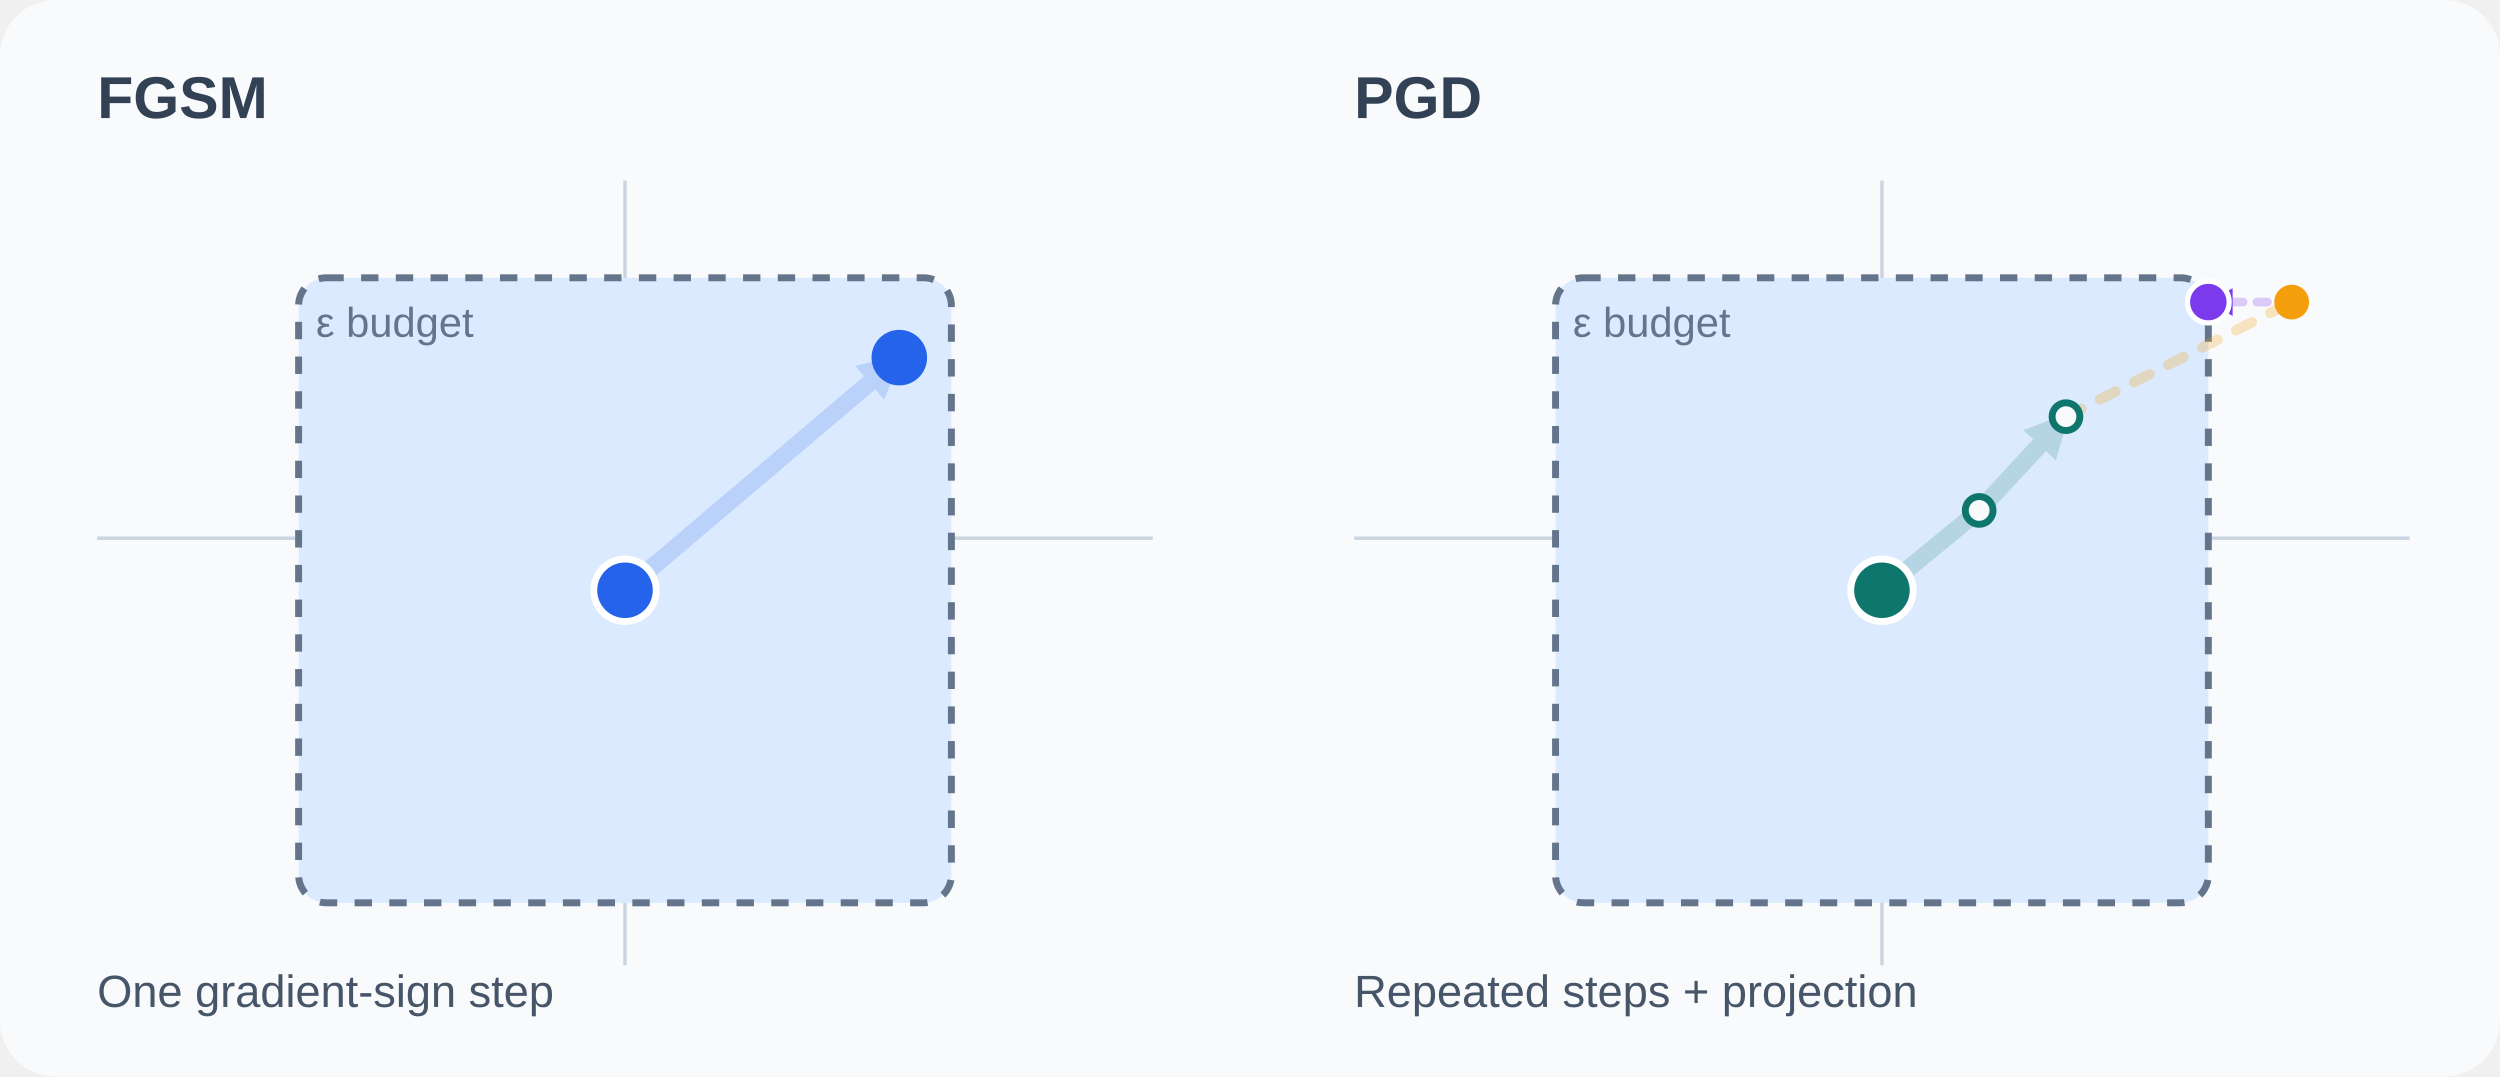
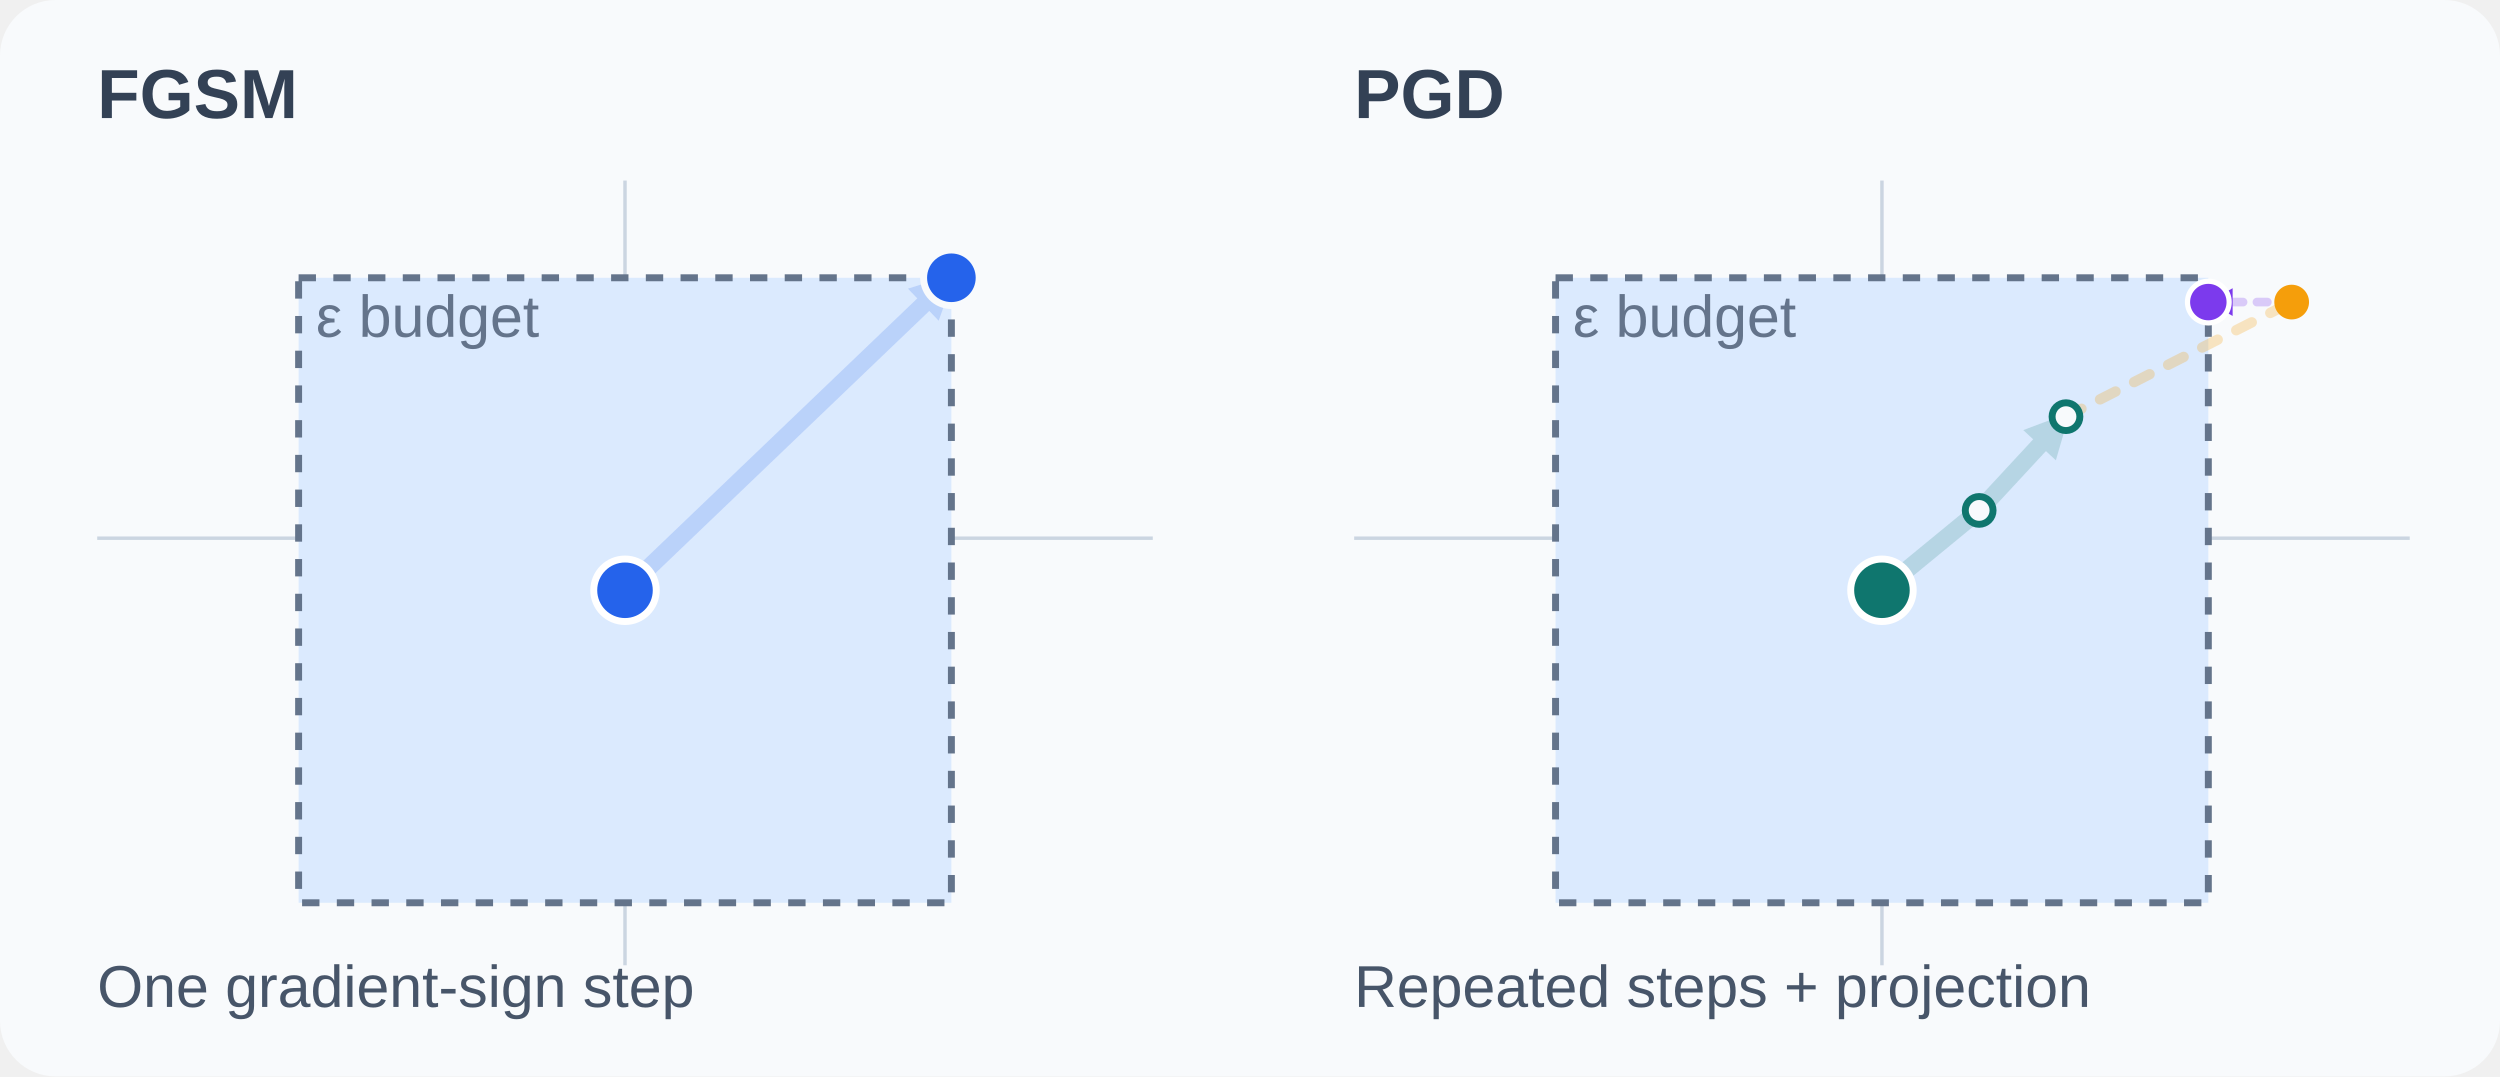
<svg xmlns="http://www.w3.org/2000/svg" viewBox="0 0 720 310" role="img" aria-labelledby="t d">
  <style>@media (prefers-reduced-motion: reduce) { animate, animateMotion { display: none; } .moving-marker { display: none !important; visibility: hidden !important; opacity: 0 !important; transform: none !important; } .endpoint-marker { opacity: 1 !important; } }</style>
  <defs>
    <marker id="step-arrow" viewBox="0 0 10 10" refX="8" refY="5" markerWidth="3.2" markerHeight="3.2" orient="auto-start-reverse">
      <path d="M1 1L9 5L1 9Z" fill="#0f766e" />
    </marker>
    <marker id="fgsm-arrow" viewBox="0 0 10 10" refX="8" refY="5" markerWidth="3.2" markerHeight="3.2" orient="auto">
      <path d="M1 1L9 5L1 9Z" fill="#2563eb" />
    </marker>
  </defs>
  <rect width="720" height="310" rx="16" fill="#f8fafc" />
-   <g font-family="Arial,sans-serif" fill="#334155" font-size="17" font-weight="600">
+   <g font-family="Arial,sans-serif" fill="#334155" font-size="20" font-weight="600">
    <text x="28" y="34">FGSM</text>
    <text x="390" y="34">PGD</text>
  </g>
  <g stroke="#cbd5e1" stroke-width="1">
    <path d="M28 155H332M180 52V278M390 155H694M542 52V278" />
  </g>
  <g fill="#dbeafe" stroke="#64748b" stroke-width="2" stroke-dasharray="5 5">
-     <rect x="86" y="80" width="188" height="180" rx="8" />
-     <rect x="448" y="80" width="188" height="180" rx="8" />
+     <rect x="86" y="80" width="188" height="180" />
+     <rect x="448" y="80" width="188" height="180" />
  </g>
-   <g fill="#64748b" font-family="Arial,sans-serif" font-size="12">
+   <g fill="#64748b" font-family="Arial,sans-serif" font-size="17">
    <text x="91" y="97">ε budget</text>
    <text x="453" y="97">ε budget</text>
  </g>
  <g fill="none" stroke-linecap="round" stroke-linejoin="round">
-     <path d="M180 170L259 103" stroke="#2563eb" stroke-width="5" opacity=".18" marker-end="url(#fgsm-arrow)" />
+     <path d="M180 170L274 80" stroke="#2563eb" stroke-width="5" opacity=".18" marker-end="url(#fgsm-arrow)" />
    <path d="M542 170L570 147L595 120" stroke="#0f766e" stroke-width="5" opacity=".18" marker-end="url(#step-arrow)" />
    <path d="M595 120L660 87" stroke="#f59e0b" stroke-width="3" stroke-dasharray="5 6" opacity=".25" />
    <path d="M660 87H636" stroke="#7c3aed" stroke-width="2.5" stroke-dasharray="3 4" opacity=".25" />
-     <path d="M180 170L259 103" stroke="#2563eb" stroke-width="5" stroke-dasharray="104" stroke-dashoffset="104">
-       <animate attributeName="stroke-dashoffset" values="104;0;0" keyTimes="0;0.5;1" dur="5s" fill="freeze" repeatCount="1" />
+     <path d="M180 170L274 80" stroke="#2563eb" stroke-width="5" stroke-dasharray="131" stroke-dashoffset="131">
+       <animate attributeName="stroke-dashoffset" values="131;0;0" keyTimes="0;0.5;1" dur="5s" fill="freeze" repeatCount="1" />
    </path>
    <path d="M542 170L570 147L595 120" stroke="#0f766e" stroke-width="5" stroke-dasharray="75" stroke-dashoffset="75">
      <animate attributeName="stroke-dashoffset" values="75;0;0" keyTimes="0;0.5;1" dur="5s" fill="freeze" repeatCount="1" />
    </path>
    <path d="M595 120L660 87" stroke="#f59e0b" stroke-width="3" stroke-dasharray="73" stroke-dashoffset="73">
      <animate attributeName="stroke-dashoffset" values="73;73;0;0" keyTimes="0;0.5;0.7;1" dur="5s" fill="freeze" repeatCount="1" />
    </path>
    <path d="M660 87H636" stroke="#7c3aed" stroke-width="2.5" stroke-dasharray="24" stroke-dashoffset="24">
      <animate attributeName="stroke-dashoffset" values="24;24;0" keyTimes="0;0.7;1" dur="5s" fill="freeze" repeatCount="1" />
    </path>
  </g>
  <circle cx="570" cy="147" r="4" fill="#f8fafc" stroke="#0f766e" stroke-width="2" />
  <circle cx="595" cy="120" r="4" fill="#f8fafc" stroke="#0f766e" stroke-width="2" />
  <circle class="phase-candidate" cx="660" cy="87" r="5" fill="#f59e0b">
    <animate attributeName="opacity" values="0;0;1" keyTimes="0;0.7;0.7" dur="5s" calcMode="discrete" fill="freeze" repeatCount="1" />
  </circle>
  <circle class="moving-marker" cx="595" cy="120" r="7" fill="#f59e0b" stroke="white" stroke-width="1.5" opacity="0">
    <animate attributeName="opacity" values="0;0;1;1;0;0" keyTimes="0;0.5;0.51;0.69;0.7;1" dur="5s" calcMode="discrete" fill="freeze" repeatCount="1" />
    <animateMotion path="M0 0L65 -33" keyTimes="0;0.5;0.7;1" keyPoints="0;0;1;1" dur="5s" calcMode="linear" fill="freeze" repeatCount="1" />
  </circle>
  <path class="phase-projection" d="M636 87l7 -4v8z" fill="#7c3aed">
    <animate attributeName="opacity" values="0;0;1" keyTimes="0;0.999;1" dur="5s" calcMode="discrete" fill="freeze" repeatCount="1" />
  </path>
  <circle class="phase-projection" cx="636" cy="87" r="6" fill="#7c3aed" stroke="white" stroke-width="1.5">
    <animate attributeName="opacity" values="0;0;1" keyTimes="0;0.999;1" dur="5s" calcMode="discrete" fill="freeze" repeatCount="1" />
  </circle>
  <circle class="moving-marker" cx="660" cy="87" r="5" fill="#7c3aed" opacity="0">
    <animate attributeName="opacity" values="0;0;1" keyTimes="0;0.69;0.7" dur="5s" calcMode="discrete" fill="freeze" repeatCount="1" />
    <animateMotion path="M0 0H-24" keyTimes="0;0.7;1" keyPoints="0;0;1" dur="5s" calcMode="linear" fill="freeze" repeatCount="1" />
  </circle>
  <g fill="#0f172a">
    <circle cx="180" cy="170" r="7" />
    <circle cx="542" cy="170" r="7" />
  </g>
  <g fill="#2563eb">
-     <circle class="endpoint-marker" cx="259" cy="103" r="8" />
+     <circle class="endpoint-marker" cx="274" cy="80" r="8" stroke="#f8fafc" stroke-width="2" />
  </g>
  <circle class="moving-marker" cx="180" cy="170" r="9" fill="#2563eb" stroke="white" stroke-width="2">
-     <animateMotion path="M0 0L79 -67" dur="5s" keyTimes="0;0.5;1" keyPoints="0;1;1" calcMode="linear" fill="freeze" repeatCount="1" />
+     <animateMotion path="M0 0L94 -90" dur="5s" keyTimes="0;0.5;1" keyPoints="0;1;1" calcMode="linear" fill="freeze" repeatCount="1" />
  </circle>
  <circle class="moving-marker" cx="542" cy="170" r="9" fill="#0f766e" stroke="white" stroke-width="2">
    <animateMotion path="M0 0L28 -23L53 -50" dur="5s" keyTimes="0;0.25;0.5;1" keyPoints="0;0.496;1;1" calcMode="linear" fill="freeze" repeatCount="1" />
  </circle>
-   <g fill="#475569" font-family="Arial,sans-serif" font-size="13">
+   <g fill="#475569" font-family="Arial,sans-serif" font-size="17">
    <text x="28" y="290">One gradient-sign step</text>
    <text x="390" y="290">Repeated steps + projection</text>
  </g>
</svg>
